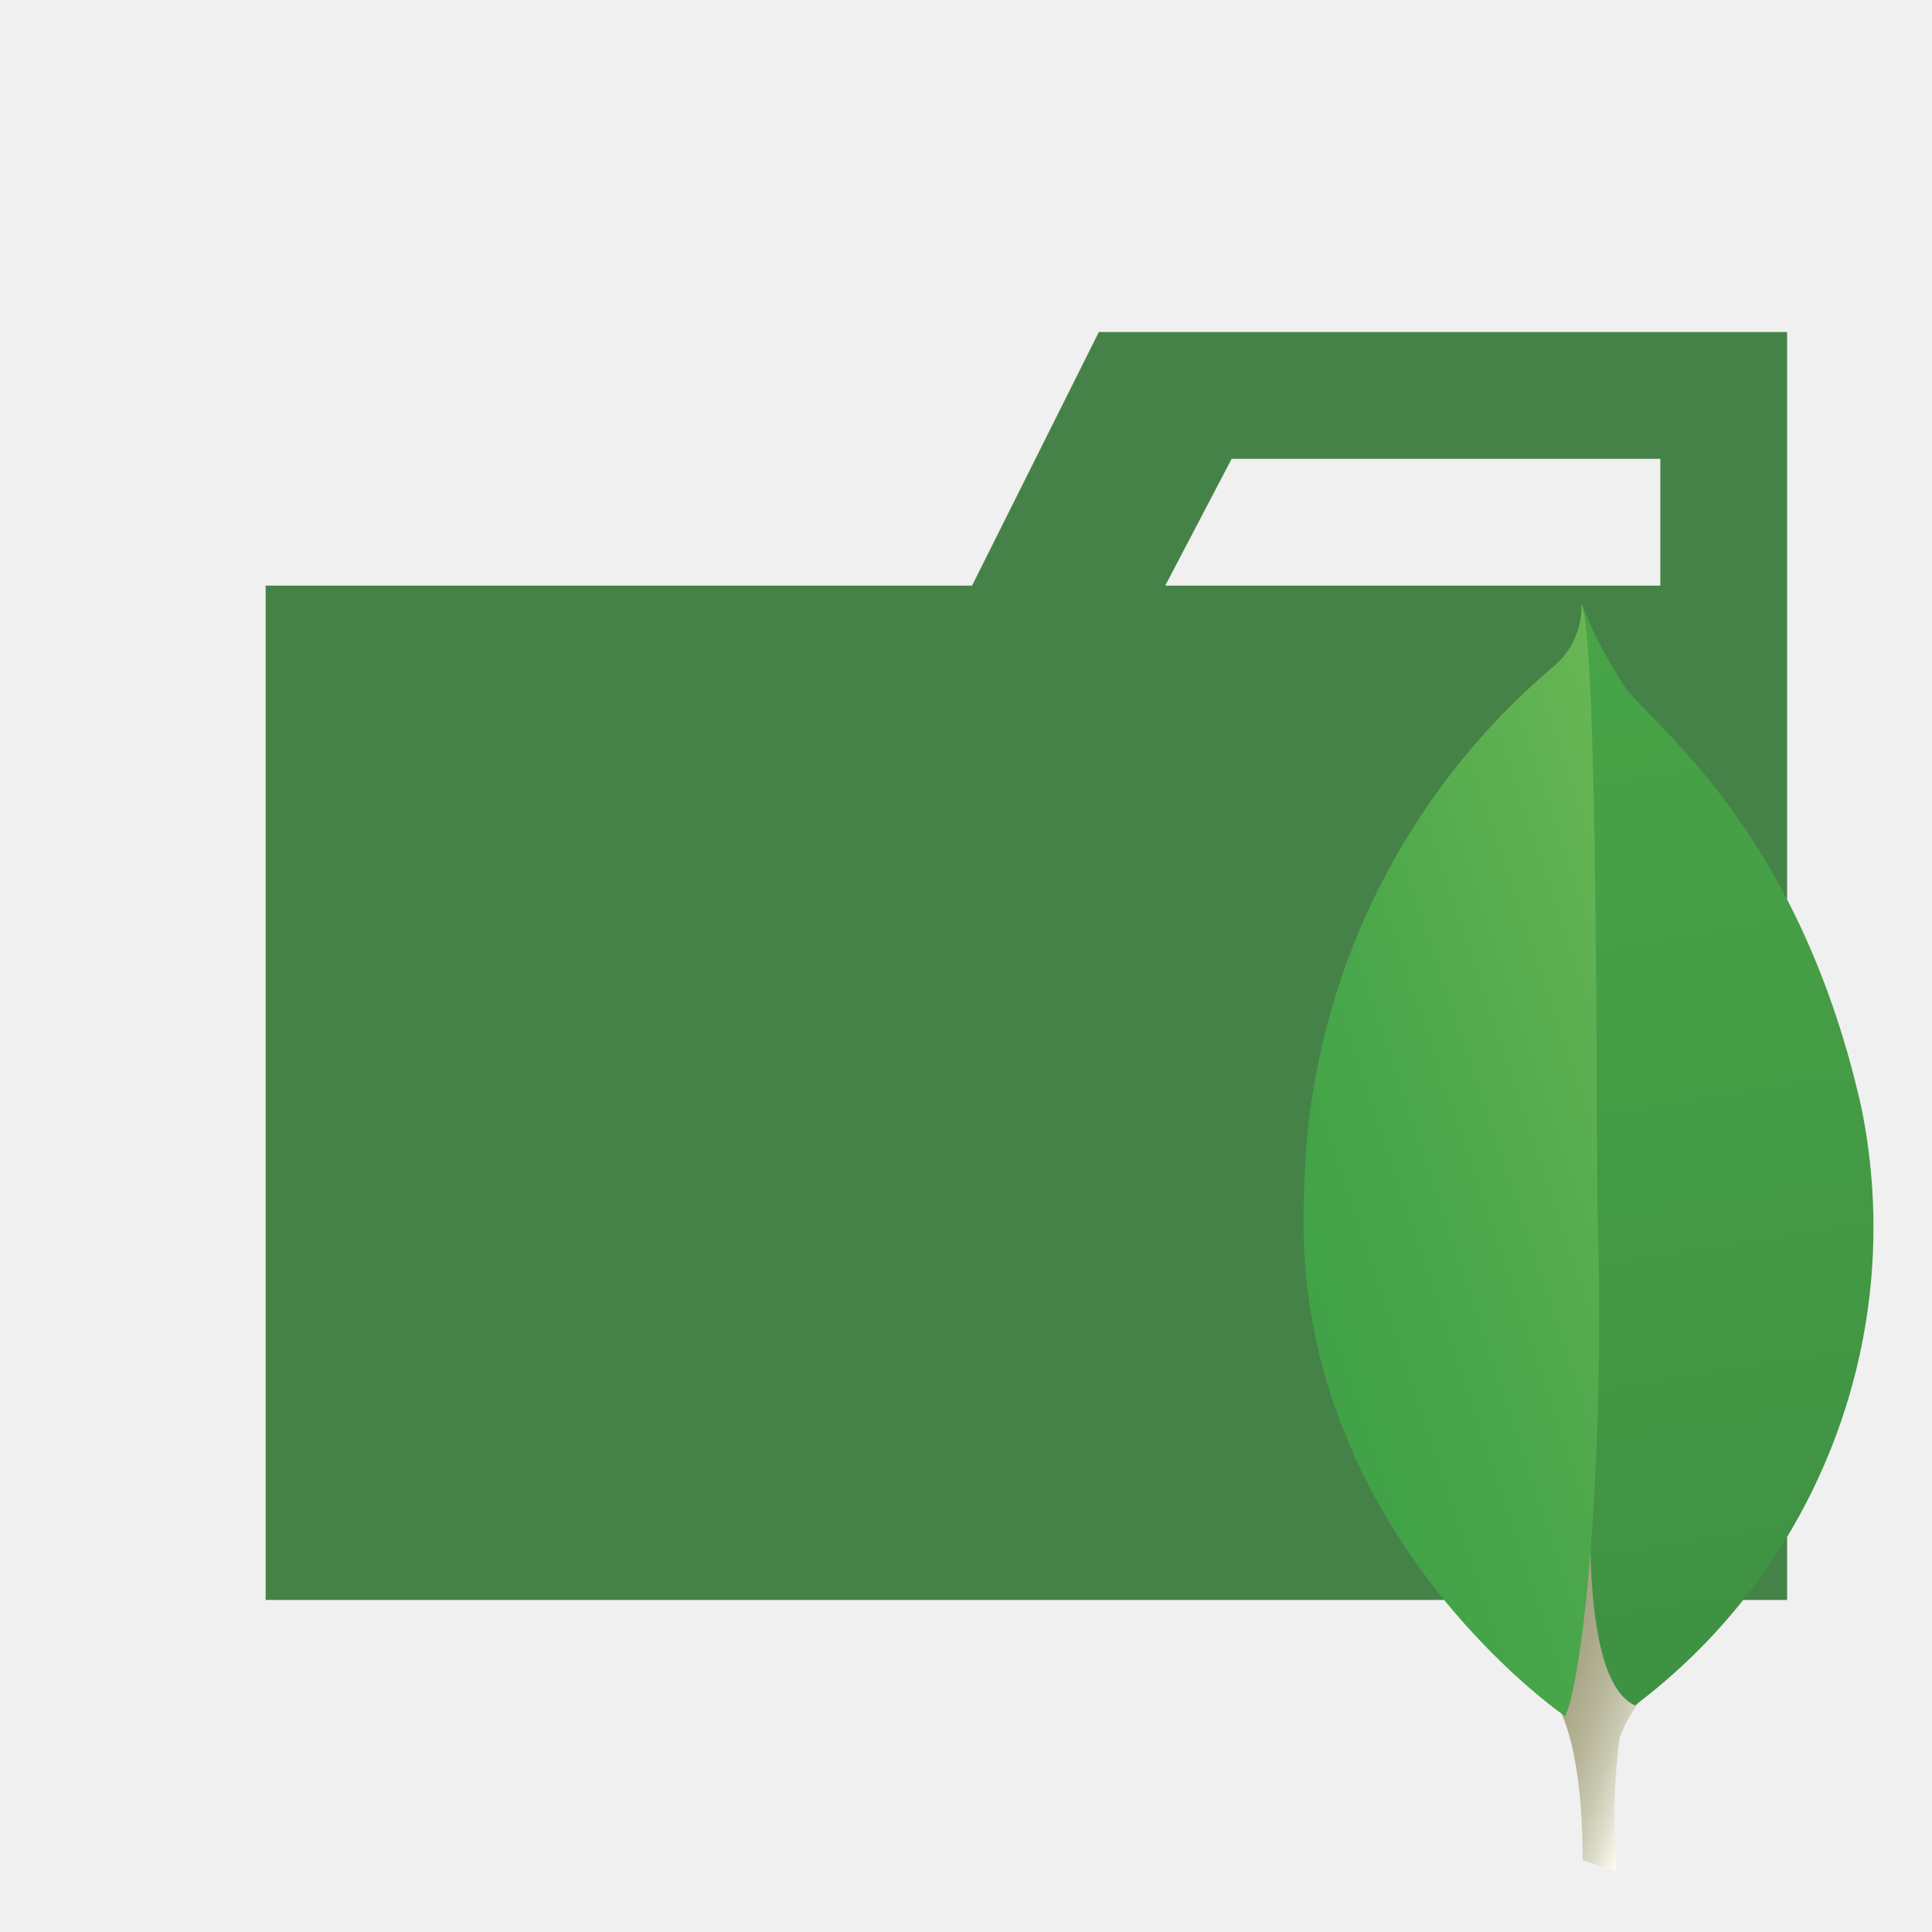
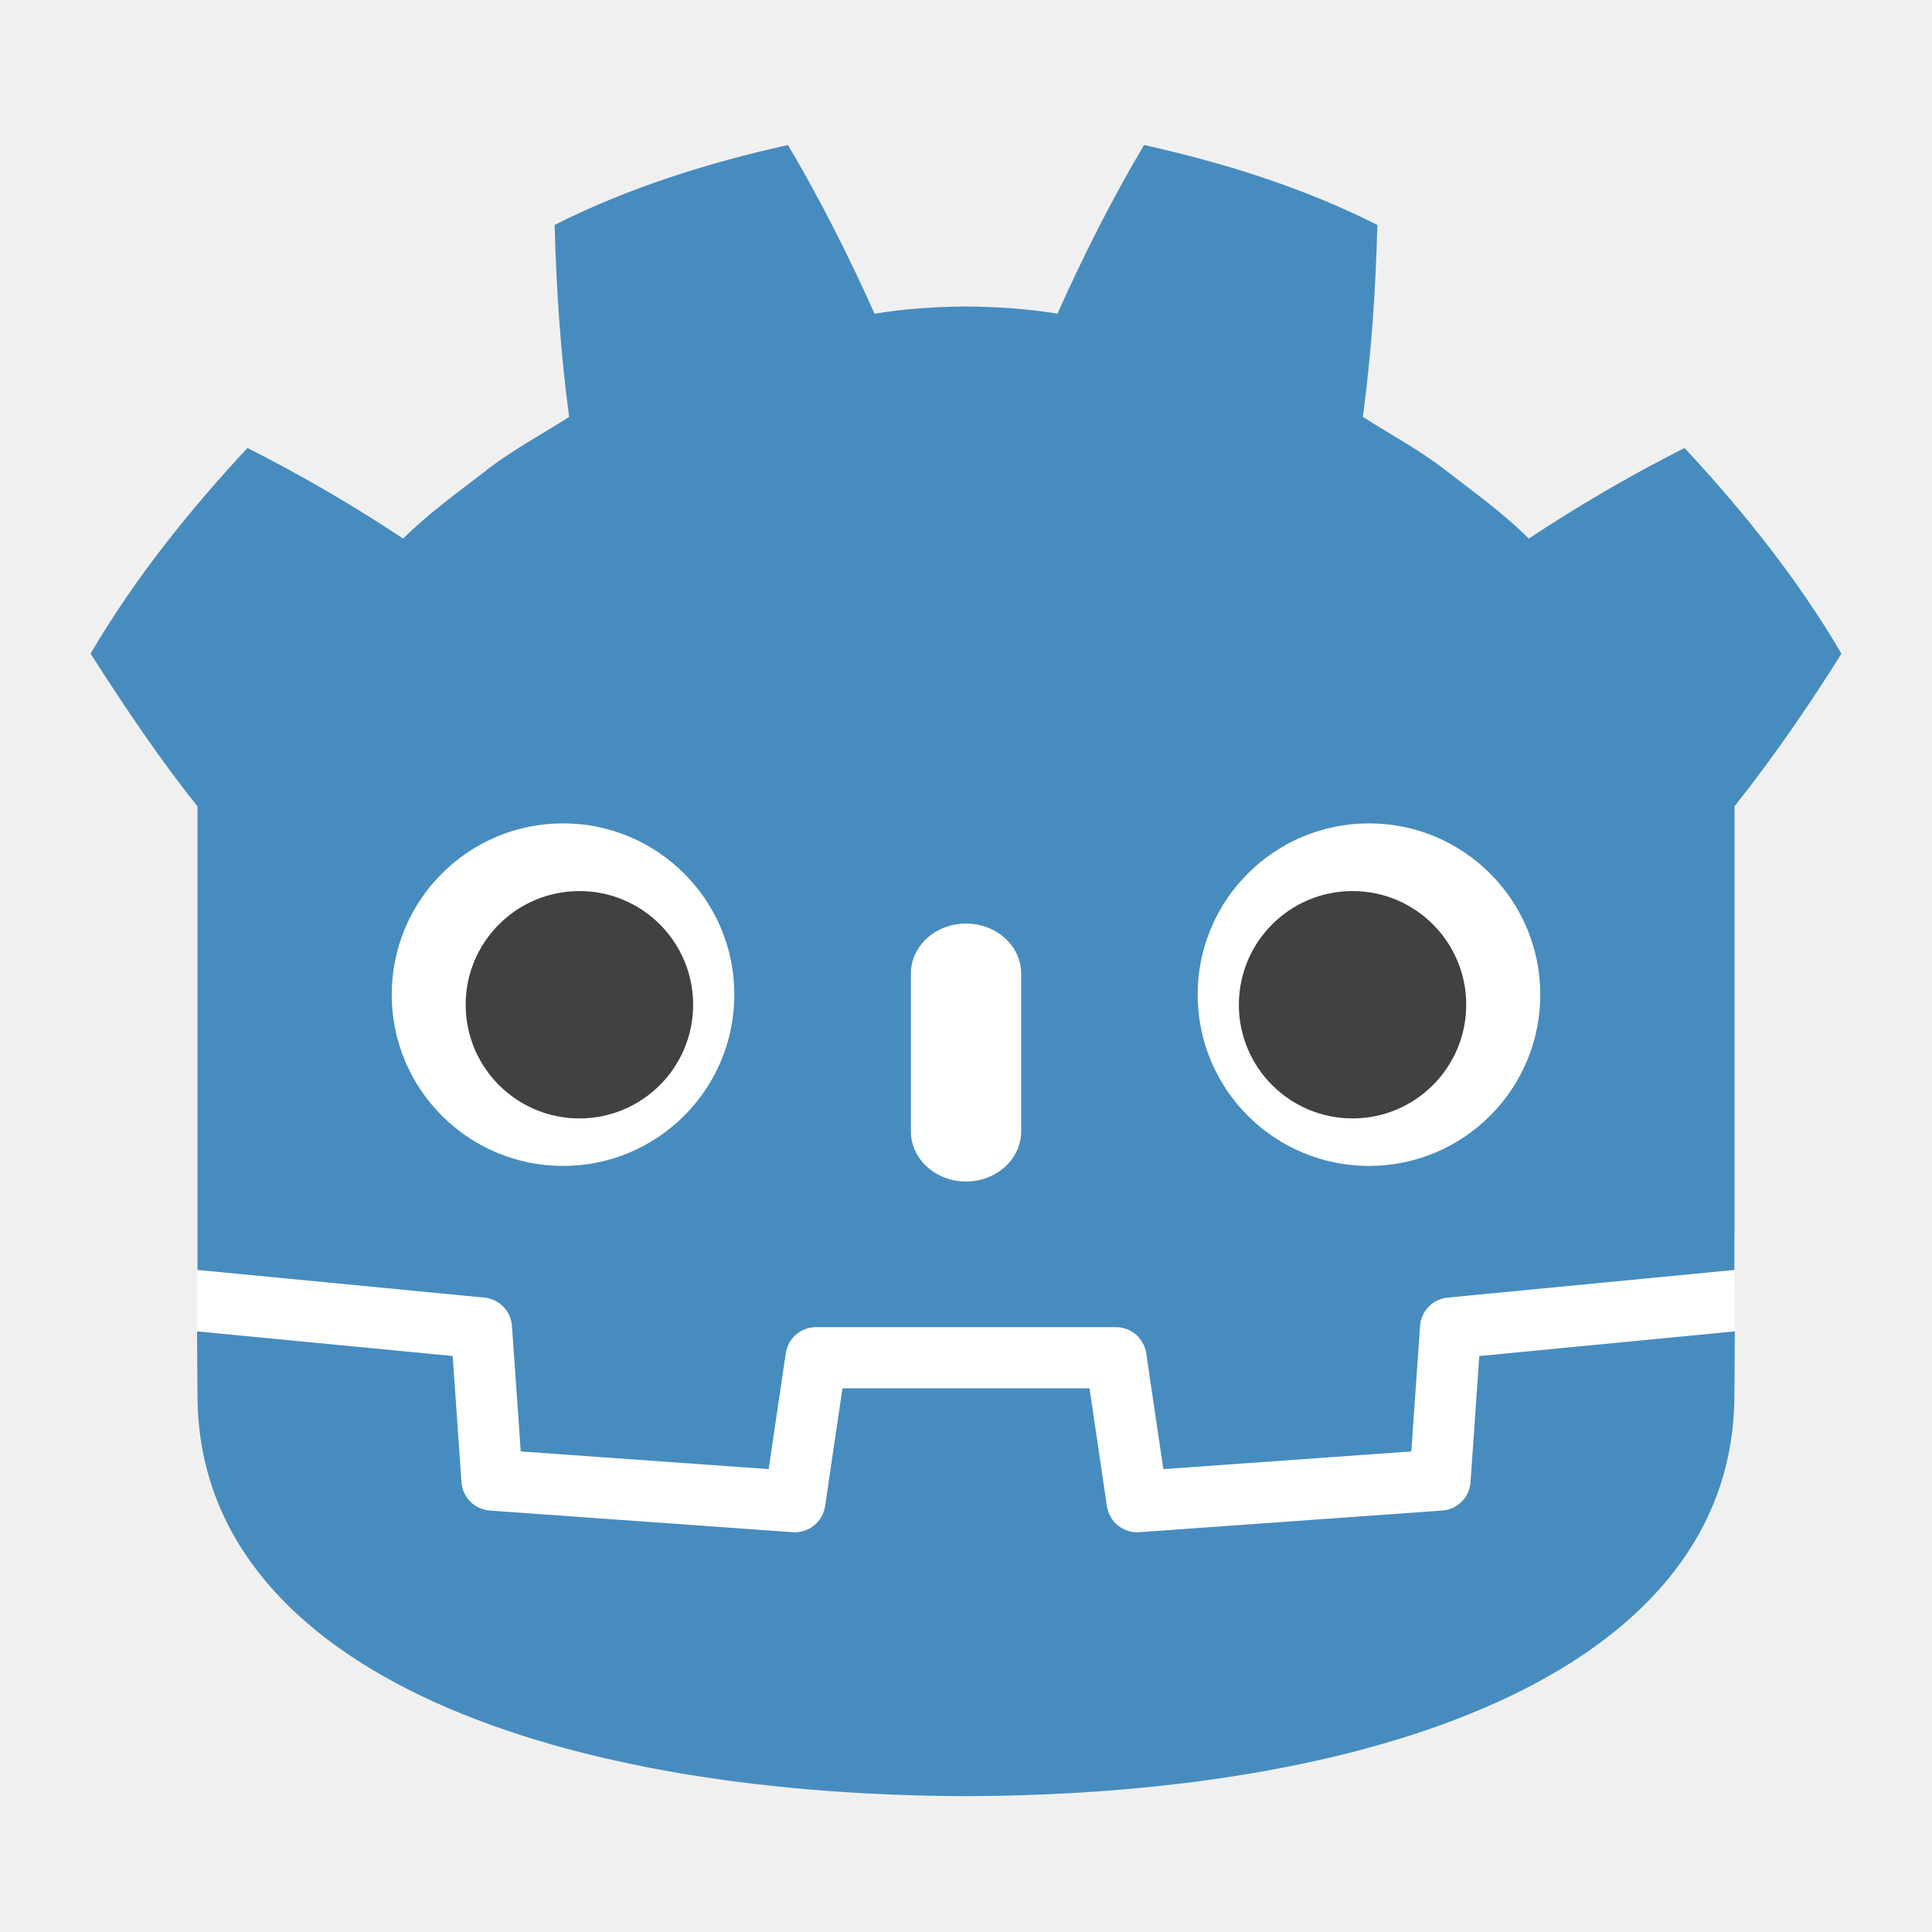
- <svg xmlns="http://www.w3.org/2000/svg" width="800px" height="800px" viewBox="0 0 32 32">
-   <defs>
-     <linearGradient id="a" x1="-659.847" y1="839.557" x2="-666.491" y2="839.603" gradientTransform="matrix(-0.977, -0.323, -0.29, 0.877, -378.211, -928.733)" gradientUnits="userSpaceOnUse">
-       <stop offset="0.231" stop-color="#999875" />
-       <stop offset="0.563" stop-color="#9b9977" />
-       <stop offset="0.683" stop-color="#a09f7e" />
-       <stop offset="0.768" stop-color="#a9a889" />
-       <stop offset="0.837" stop-color="#b7b69a" />
-       <stop offset="0.896" stop-color="#c9c7b0" />
-       <stop offset="0.948" stop-color="#deddcb" />
-       <stop offset="0.994" stop-color="#f8f6eb" />
-       <stop offset="1" stop-color="#fbf9ef" />
-     </linearGradient>
-     <linearGradient id="b" x1="-658.764" y1="827.72" x2="-668.32" y2="844.273" gradientTransform="matrix(-0.977, -0.323, -0.29, 0.877, -378.211, -928.733)" gradientUnits="userSpaceOnUse">
-       <stop offset="0" stop-color="#48a547" />
-       <stop offset="1" stop-color="#3f9143" />
-     </linearGradient>
-     <linearGradient id="c" x1="-658.088" y1="839.78" x2="-664.862" y2="835.229" gradientTransform="matrix(-0.977, -0.323, -0.29, 0.877, -378.211, -928.733)" gradientUnits="userSpaceOnUse">
-       <stop offset="0" stop-color="#41a247" />
-       <stop offset="0.352" stop-color="#4ba74b" />
-       <stop offset="0.956" stop-color="#67b554" />
-       <stop offset="1" stop-color="#69b655" />
-     </linearGradient>
-   </defs>
-   <path d="M27.5,5.5H18.2L16.1,9.7H4.4V26.5H29.6V5.5Zm0,4.2H19.3l1.1-2.1h7.1Z" style="fill:#458248" />
-   <path d="M26.775,31l-.563-.187s.072-2.851-.956-3.05c-.678-.786.1-33.556,2.567-.112a2.033,2.033,0,0,0-1,1.142A10.575,10.575,0,0,0,26.775,31Z" style="fill:url(#a)" />
-   <path d="M27.079,28.247a9.917,9.917,0,0,0,3.748-9.919c-1.1-4.864-3.711-6.463-3.992-7.073a7.321,7.321,0,0,1-.619-1.2l.208,13.552S25.993,27.748,27.079,28.247Z" style="fill:url(#b)" />
-   <path d="M25.925,28.427S21.334,25.3,21.6,19.769a11.656,11.656,0,0,1,4.139-8.736A1.3,1.3,0,0,0,26.194,10c.286.615.239,9.182.269,10.184C26.58,24.082,26.247,27.691,25.925,28.427Z" style="fill:url(#c)" />
+ <svg xmlns="http://www.w3.org/2000/svg" viewBox="0 0 128 128">
+   <path d="M114.906 84.145s-.172-1.04-.27-1.028l-18.823 1.817a3.062 3.062 0 00-2.77 2.84l-.516 7.413-14.566 1.04-.988-6.72a3.089 3.089 0 00-3.04-2.62H54.067a3.089 3.089 0 00-3.039 2.62l-.988 6.72-14.566-1.04-.516-7.414a3.058 3.058 0 00-2.77-2.84l-18.835-1.816c-.094-.012-.168 1.028-.266 1.028l-.024 4.074 15.954 2.574.52 7.477a3.084 3.084 0 002.843 2.847l20.059 1.434c.078.004.152.008.226.008a3.087 3.087 0 003.031-2.621l1.02-6.915h14.57l1.02 6.915a3.088 3.088 0 003.254 2.613l20.062-1.434a3.084 3.084 0 002.844-2.847l.52-7.477 15.945-2.586zm0 0" fill="#fff" />
+   <path d="M13.086 53.422v30.723c.059 0 .113.003.168.007L32.09 85.97a2.027 2.027 0 011.828 1.875l.582 8.316 16.426 1.172 1.133-7.672a2.03 2.03 0 012.007-1.734h19.868a2.03 2.03 0 012.007 1.734l1.133 7.672 16.43-1.172.578-8.316a2.027 2.027 0 011.828-1.875l18.828-1.817c.055-.004.11-.007.168-.007V81.69h.008V53.42c2.652-3.335 5.16-7.019 7.086-10.116-2.941-5.008-6.543-9.48-10.395-13.625a101.543 101.543 0 00-10.316 6.004c-1.64-1.633-3.484-2.965-5.3-4.36-1.782-1.43-3.79-2.48-5.696-3.703.566-4.223.848-8.379.96-12.719-4.913-2.476-10.155-4.113-15.456-5.293-2.117 3.559-4.055 7.41-5.738 11.176-2-.332-4.008-.457-6.02-.48V20.3c-.016 0-.027.004-.039.004s-.023-.004-.04-.004v.004c-2.01.023-4.019.148-6.019.48-1.683-3.765-3.62-7.617-5.738-11.176-5.3 1.18-10.543 2.817-15.457 5.293.113 4.34.395 8.496.961 12.72-1.906 1.222-3.914 2.273-5.695 3.702-1.813 1.395-3.66 2.727-5.301 4.36a101.543 101.543 0 00-10.316-6.004C12.543 33.824 8.94 38.297 6 43.305c2.313 3.629 4.793 7.273 7.086 10.117zm0 0" fill="#478cbf" />
+   <path d="M98.008 89.84l-.582 8.36a2.024 2.024 0 01-1.88 1.878l-20.062 1.434c-.046.004-.097.004-.144.004-.996 0-1.86-.73-2.004-1.73l-1.152-7.806H55.816l-1.152 7.805a2.026 2.026 0 01-2.148 1.727l-20.063-1.434a2.024 2.024 0 01-1.879-1.879l-.582-8.36-16.937-1.632c.008 1.82.03 3.816.03 4.211 0 17.887 22.692 26.484 50.88 26.582h.07c28.188-.098 50.871-8.695 50.871-26.582 0-.402.024-2.39.031-4.211zm0 0" fill="#478cbf" />
+   <path d="M48.652 65.895c0 6.27-5.082 11.351-11.351 11.351-6.266 0-11.348-5.082-11.348-11.351 0-6.266 5.082-11.344 11.348-11.344 6.27 0 11.351 5.078 11.351 11.344" fill="#fff" />
+   <path d="M45.922 66.566a7.531 7.531 0 01-7.535 7.532 7.534 7.534 0 01-7.535-7.532 7.534 7.534 0 017.535-7.53 7.531 7.531 0 017.535 7.53" fill="#414042" />
+   <path d="M64 78.277c-2.02 0-3.652-1.488-3.652-3.32v-10.45c0-1.831 1.632-3.32 3.652-3.32 2.016 0 3.656 1.489 3.656 3.32v10.45c0 1.832-1.64 3.32-3.656 3.32m15.348-12.382c0 6.27 5.082 11.351 11.351 11.351 6.266 0 11.348-5.082 11.348-11.351 0-6.266-5.082-11.344-11.348-11.344-6.27 0-11.351 5.078-11.351 11.344" fill="#fff" />
+   <path d="M82.078 66.566a7.53 7.53 0 007.531 7.532 7.531 7.531 0 100-15.063 7.53 7.53 0 00-7.53 7.531" fill="#414042" />
</svg>
